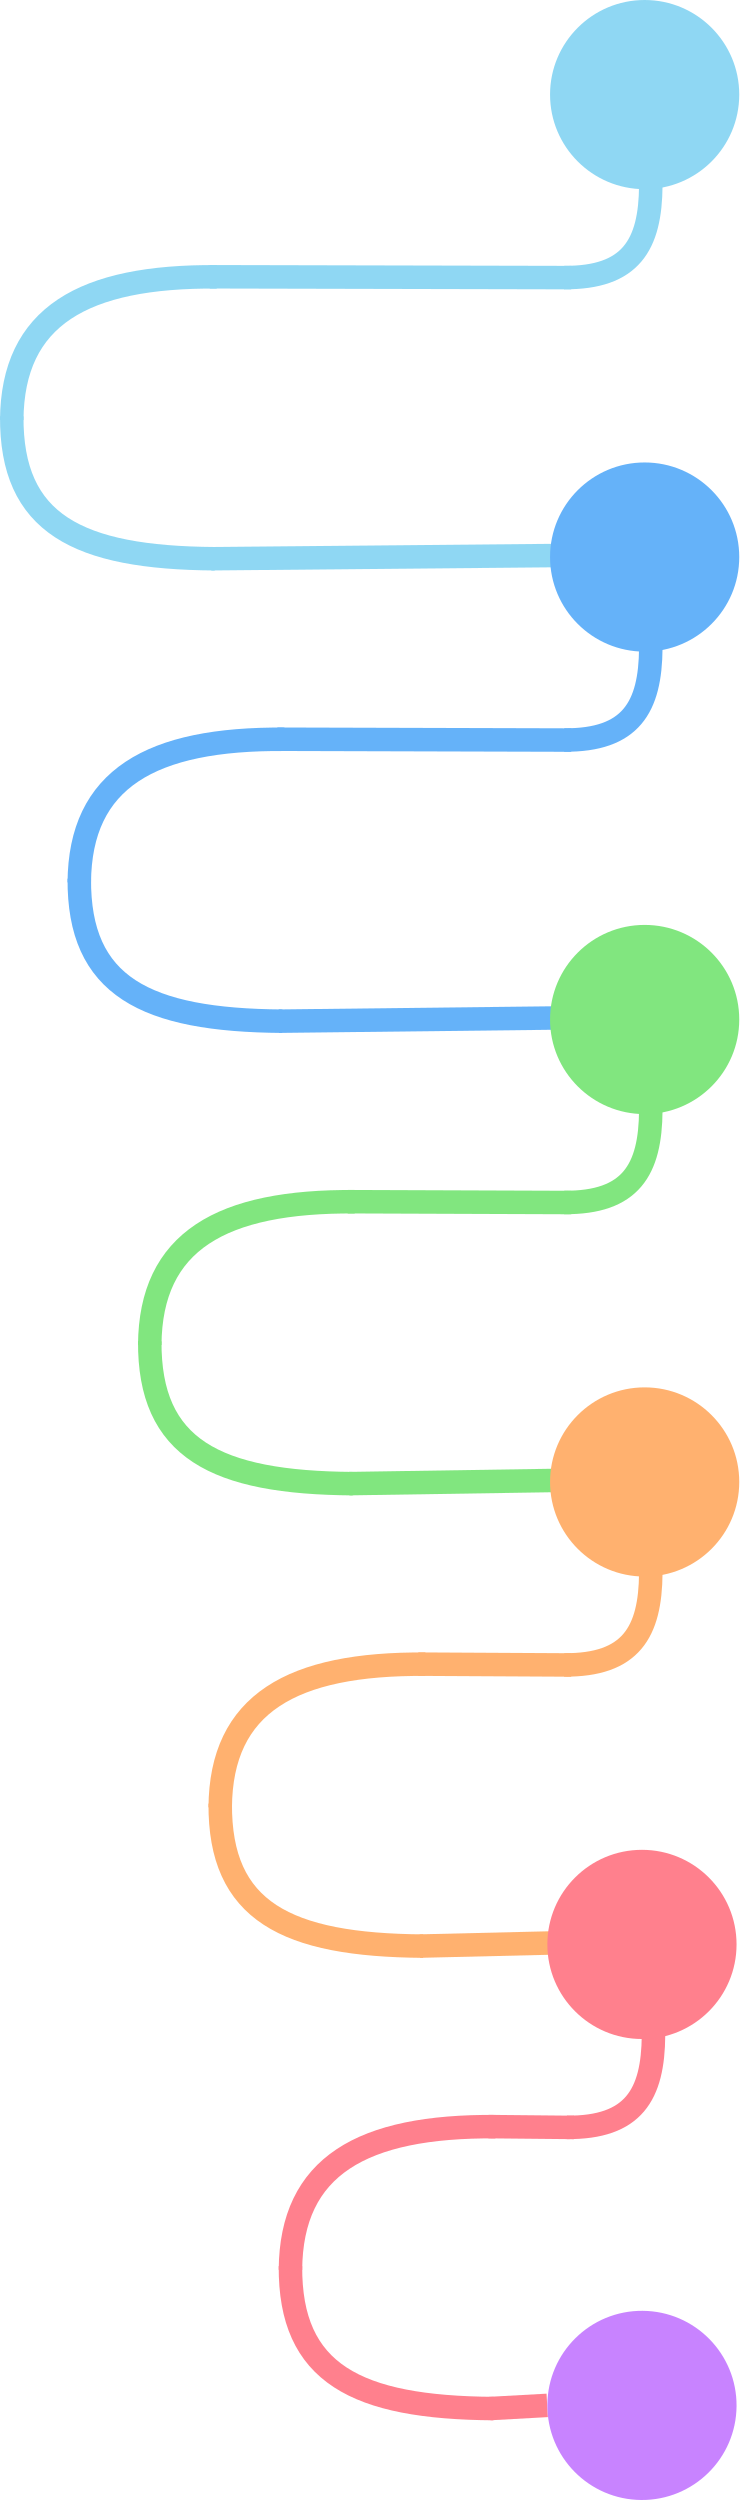
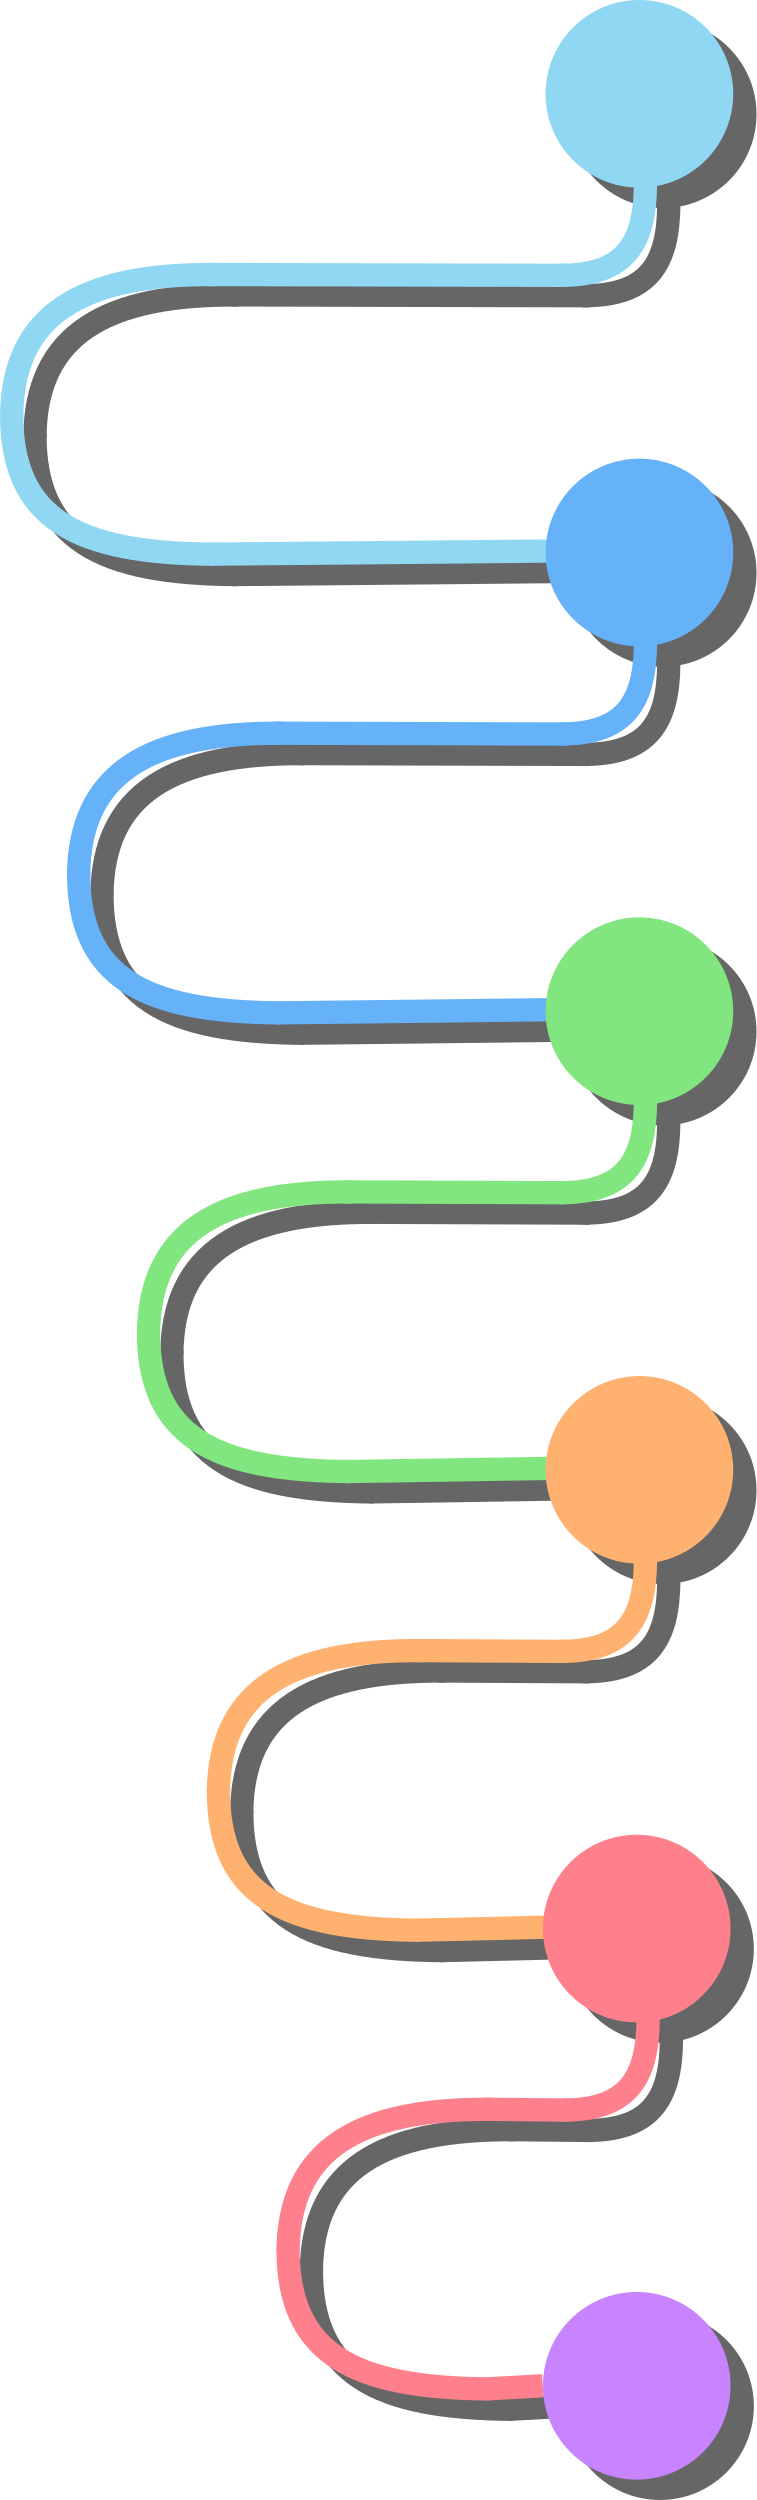
- <svg xmlns="http://www.w3.org/2000/svg" viewBox="0 0 251.767 851.433">
+ <svg xmlns="http://www.w3.org/2000/svg" viewBox="0 0 259.767 858.433">
  <defs>
-     <style>.a,.b,.d,.f,.h,.j{fill:none;stroke-miterlimit:10;}.a,.b{stroke:#8fd7f3;}.a{stroke-width:6px;}.b,.d,.f,.h,.j{stroke-width:8px;}.c{fill:#8fd7f3;}.d{stroke:#65b2f9;}.e{fill:#65b2f9;}.f{stroke:#81e67f;}.g{fill:#81e67f;}.h{stroke:#ffb16f;}.i{fill:#ffb16f;}.j{stroke:#ff808d;}.k{fill:#c883ff;}.l{fill:#ff808d;}</style>
+     <style>.a{opacity:0.6;}.b,.c,.d,.e,.f,.g,.k,.m{fill:none;stroke-miterlimit:10;}.b,.f{stroke:#000;}.b,.d,.e,.g,.k,.m{stroke-width:8px;}.c,.d{stroke:#8fd7f3;}.c,.f{stroke-width:6px;}.e{stroke:#65b2f9;}.g{stroke:#ff808d;}.h{fill:#c883ff;}.i{fill:#8fd7f3;}.j{fill:#65b2f9;}.k{stroke:#81e67f;}.l{fill:#81e67f;}.m{stroke:#ffb16f;}.n{fill:#ffb16f;}.o{fill:#ff808d;}</style>
  </defs>
-   <path class="a" d="M301.856,361.591" transform="translate(-273.735 -234.791)" />
-   <path class="b" d="M470.127,266.181" transform="translate(-273.735 -234.791)" />
-   <circle class="c" cx="219.55" cy="32.217" r="32.217" />
-   <line class="b" x1="188.444" y1="189.209" x2="71.953" y2="190.286" />
-   <path class="b" d="M347.573,329.07c-45.481-.327-69.584,13.4-69.839,48.772" transform="translate(-273.735 -234.791)" />
-   <path class="b" d="M277.744,376.579c-.264,36.637,22.395,48.171,69.139,48.506" transform="translate(-273.735 -234.791)" />
-   <path class="b" d="M495.379,298c-.145,20.214-6.755,31.485-29.5,31.321" transform="translate(-273.735 -234.791)" />
-   <line class="b" x1="194.541" y1="94.548" x2="71.446" y2="94.262" />
-   <path class="d" d="M460.905,424.989" transform="translate(-273.735 -234.791)" />
-   <path class="a" d="M324.856,519.091" transform="translate(-273.735 -234.791)" />
-   <path class="b" d="M470.127,423.681" transform="translate(-273.735 -234.791)" />
-   <circle class="e" cx="219.55" cy="189.717" r="32.217" />
-   <line class="d" x1="188.444" y1="346.709" x2="94.953" y2="347.786" />
-   <path class="d" d="M370.573,486.57c-45.481-.327-69.584,13.4-69.839,48.772" transform="translate(-273.735 -234.791)" />
-   <path class="d" d="M300.744,534.079c-.264,36.637,22.395,48.171,69.139,48.506" transform="translate(-273.735 -234.791)" />
-   <path class="d" d="M495.379,455.5c-.145,20.214-6.755,31.485-29.5,31.321" transform="translate(-273.735 -234.791)" />
-   <line class="d" x1="194.541" y1="252.048" x2="94.446" y2="251.762" />
-   <path class="d" d="M460.905,582.489" transform="translate(-273.735 -234.791)" />
-   <path class="b" d="M470.127,581.181" transform="translate(-273.735 -234.791)" />
-   <path class="f" d="M348.856,676.591" transform="translate(-273.735 -234.791)" />
-   <circle class="g" cx="219.55" cy="347.217" r="32.217" />
-   <line class="f" x1="188.444" y1="504.209" x2="118.953" y2="505.286" />
-   <path class="f" d="M394.573,644.07c-45.481-.327-69.584,13.4-69.839,48.772" transform="translate(-273.735 -234.791)" />
-   <path class="f" d="M324.744,691.579c-.264,36.637,22.395,48.171,69.139,48.506" transform="translate(-273.735 -234.791)" />
-   <path class="f" d="M495.379,613c-.145,20.214-6.755,31.485-29.5,31.321" transform="translate(-273.735 -234.791)" />
-   <line class="f" x1="194.541" y1="409.548" x2="118.446" y2="409.262" />
-   <path class="d" d="M460.905,739.989" transform="translate(-273.735 -234.791)" />
-   <path class="h" d="M372.856,834.091" transform="translate(-273.735 -234.791)" />
-   <circle class="i" cx="219.55" cy="504.717" r="32.217" />
-   <path class="h" d="M470.127,738.681" transform="translate(-273.735 -234.791)" />
-   <line class="h" x1="188.444" y1="661.709" x2="142.953" y2="662.786" />
-   <path class="h" d="M418.573,801.57c-45.481-.327-69.584,13.4-69.839,48.772" transform="translate(-273.735 -234.791)" />
-   <path class="h" d="M348.744,849.079c-.264,36.637,22.395,48.171,69.139,48.506" transform="translate(-273.735 -234.791)" />
-   <path class="h" d="M495.379,770.5c-.145,20.214-6.755,31.485-29.5,31.321" transform="translate(-273.735 -234.791)" />
-   <line class="h" x1="194.541" y1="567.048" x2="142.446" y2="566.762" />
-   <path class="d" d="M460.905,897.489" transform="translate(-273.735 -234.791)" />
-   <line class="j" x1="186.361" y1="819.209" x2="166.869" y2="820.286" />
-   <path class="k" d="M492.136,1086.223a32.216,32.216,0,1,1,32.448-31.984,32.216,32.216,0,0,1-32.448,31.984" transform="translate(-273.735 -234.791)" />
-   <path class="j" d="M401.618,991.591" transform="translate(-273.735 -234.791)" />
-   <path class="j" d="M472.618,896.181" transform="translate(-273.735 -234.791)" />
-   <path class="j" d="M401.618,1054.989" transform="translate(-273.735 -234.791)" />
-   <circle class="l" cx="218.633" cy="662.217" r="32.217" />
-   <path class="j" d="M442.49,959.07c-45.481-.327-69.585,13.4-69.839,48.772" transform="translate(-273.735 -234.791)" />
-   <path class="j" d="M372.66,1006.579c-.263,36.637,22.4,48.171,69.14,48.506" transform="translate(-273.735 -234.791)" />
-   <path class="j" d="M496.3,928c-.146,20.214-6.756,31.485-29.5,31.321" transform="translate(-273.735 -234.791)" />
-   <line class="j" x1="195.458" y1="724.548" x2="166.363" y2="724.262" />
-   <path class="j" d="M401.618,1053.181" transform="translate(-273.735 -234.791)" />
+   <g class="a">
+     <circle cx="227.55" cy="39.217" r="32.217" />
+     <line class="b" x1="196.444" y1="196.209" x2="79.953" y2="197.286" />
+     <path class="b" d="M355.573,336.07c-45.481-.327-69.584,13.4-69.839,48.772" transform="translate(-273.735 -234.791)" />
+     <path class="b" d="M285.744,383.579c-.264,36.637,22.395,48.171,69.139,48.506" transform="translate(-273.735 -234.791)" />
+     <path class="b" d="M503.379,305c-.145,20.214-6.755,31.485-29.5,31.321" transform="translate(-273.735 -234.791)" />
+     <line class="b" x1="202.541" y1="101.548" x2="79.446" y2="101.262" />
+     <circle cx="227.55" cy="196.717" r="32.217" />
+     <line class="b" x1="196.444" y1="353.709" x2="102.953" y2="354.786" />
+     <path class="b" d="M378.573,493.57c-45.481-.327-69.584,13.4-69.839,48.772" transform="translate(-273.735 -234.791)" />
+     <path class="b" d="M308.744,541.079c-.264,36.637,22.395,48.171,69.139,48.506" transform="translate(-273.735 -234.791)" />
+     <path class="b" d="M503.379,462.5c-.145,20.214-6.755,31.485-29.5,31.321" transform="translate(-273.735 -234.791)" />
+     <line class="b" x1="202.541" y1="259.048" x2="102.446" y2="258.762" />
+     <path class="b" d="M356.856,683.591" transform="translate(-273.735 -234.791)" />
+     <circle cx="227.55" cy="354.217" r="32.217" />
+     <line class="b" x1="196.444" y1="511.209" x2="126.953" y2="512.286" />
+     <path class="b" d="M402.573,651.07c-45.481-.327-69.584,13.4-69.839,48.772" transform="translate(-273.735 -234.791)" />
+     <path class="b" d="M332.744,698.579c-.264,36.637,22.395,48.171,69.139,48.506" transform="translate(-273.735 -234.791)" />
+     <path class="b" d="M503.379,620c-.145,20.214-6.755,31.485-29.5,31.321" transform="translate(-273.735 -234.791)" />
+     <line class="b" x1="202.541" y1="416.548" x2="126.446" y2="416.262" />
+     <path class="b" d="M380.856,841.091" transform="translate(-273.735 -234.791)" />
+     <circle cx="227.55" cy="511.717" r="32.217" />
+     <path class="b" d="M478.127,745.681" transform="translate(-273.735 -234.791)" />
+     <line class="b" x1="196.444" y1="668.709" x2="150.953" y2="669.786" />
+     <path class="b" d="M426.573,808.57c-45.481-.327-69.584,13.4-69.839,48.772" transform="translate(-273.735 -234.791)" />
+     <path class="b" d="M356.744,856.079c-.264,36.637,22.395,48.171,69.139,48.506" transform="translate(-273.735 -234.791)" />
+     <path class="b" d="M503.379,777.5c-.145,20.214-6.755,31.485-29.5,31.321" transform="translate(-273.735 -234.791)" />
+     <line class="b" x1="202.541" y1="574.048" x2="150.446" y2="573.762" />
+     <line class="b" x1="194.361" y1="826.209" x2="174.869" y2="827.286" />
+     <path d="M500.136,1093.223a32.216,32.216,0,1,1,32.448-31.984,32.216,32.216,0,0,1-32.448,31.984" transform="translate(-273.735 -234.791)" />
+     <path class="b" d="M409.618,998.591" transform="translate(-273.735 -234.791)" />
+     <path class="b" d="M480.618,903.181" transform="translate(-273.735 -234.791)" />
+     <path class="b" d="M409.618,1061.989" transform="translate(-273.735 -234.791)" />
+     <circle cx="226.633" cy="669.217" r="32.217" />
+     <path class="b" d="M450.49,966.07c-45.481-.327-69.585,13.4-69.839,48.772" transform="translate(-273.735 -234.791)" />
+     <path class="b" d="M380.66,1013.579c-.263,36.637,22.4,48.171,69.14,48.506" transform="translate(-273.735 -234.791)" />
+     <path class="b" d="M504.3,935c-.146,20.214-6.756,31.485-29.5,31.321" transform="translate(-273.735 -234.791)" />
+     <line class="b" x1="203.458" y1="731.548" x2="174.363" y2="731.262" />
+     <path class="b" d="M409.618,1060.181" transform="translate(-273.735 -234.791)" />
+   </g>
+   <path class="c" d="M301.856,361.591" transform="translate(-273.735 -234.791)" />
+   <path class="d" d="M470.127,266.181" transform="translate(-273.735 -234.791)" />
+   <path class="e" d="M460.905,424.989" transform="translate(-273.735 -234.791)" />
+   <path class="c" d="M324.856,519.091" transform="translate(-273.735 -234.791)" />
+   <path class="d" d="M470.127,423.681" transform="translate(-273.735 -234.791)" />
+   <path class="e" d="M460.905,582.489" transform="translate(-273.735 -234.791)" />
+   <path class="d" d="M470.127,581.181" transform="translate(-273.735 -234.791)" />
+   <path class="e" d="M460.905,739.989" transform="translate(-273.735 -234.791)" />
+   <path class="e" d="M460.905,897.489" transform="translate(-273.735 -234.791)" />
+   <path class="f" d="M568.856,392.591" transform="translate(-273.735 -234.791)" />
+   <path class="b" d="M476.127,271.181" transform="translate(-273.735 -234.791)" />
+   <path class="b" d="M466.905,429.989" transform="translate(-273.735 -234.791)" />
+   <path class="f" d="M330.856,524.091" transform="translate(-273.735 -234.791)" />
+   <path class="b" d="M476.127,428.681" transform="translate(-273.735 -234.791)" />
+   <path class="b" d="M466.905,587.489" transform="translate(-273.735 -234.791)" />
+   <path class="b" d="M476.127,586.181" transform="translate(-273.735 -234.791)" />
+   <path class="b" d="M466.905,744.989" transform="translate(-273.735 -234.791)" />
+   <path class="b" d="M466.905,902.489" transform="translate(-273.735 -234.791)" />
+   <line class="g" x1="186.361" y1="819.209" x2="166.869" y2="820.286" />
+   <path class="h" d="M492.136,1086.223a32.216,32.216,0,1,1,32.448-31.984,32.216,32.216,0,0,1-32.448,31.984" transform="translate(-273.735 -234.791)" />
+   <circle class="i" cx="219.55" cy="32.217" r="32.217" />
+   <line class="d" x1="188.444" y1="189.209" x2="71.953" y2="190.286" />
+   <path class="d" d="M347.573,329.07c-45.481-.327-69.584,13.4-69.839,48.772" transform="translate(-273.735 -234.791)" />
+   <path class="d" d="M277.744,376.579c-.264,36.637,22.395,48.171,69.139,48.506" transform="translate(-273.735 -234.791)" />
+   <path class="d" d="M495.379,298c-.145,20.214-6.755,31.485-29.5,31.321" transform="translate(-273.735 -234.791)" />
+   <line class="d" x1="194.541" y1="94.548" x2="71.446" y2="94.262" />
+   <circle class="j" cx="219.55" cy="189.717" r="32.217" />
+   <line class="e" x1="188.444" y1="346.709" x2="94.953" y2="347.786" />
+   <path class="e" d="M370.573,486.57c-45.481-.327-69.584,13.4-69.839,48.772" transform="translate(-273.735 -234.791)" />
+   <path class="e" d="M300.744,534.079c-.264,36.637,22.395,48.171,69.139,48.506" transform="translate(-273.735 -234.791)" />
+   <path class="e" d="M495.379,455.5c-.145,20.214-6.755,31.485-29.5,31.321" transform="translate(-273.735 -234.791)" />
+   <line class="e" x1="194.541" y1="252.048" x2="94.446" y2="251.762" />
+   <path class="k" d="M348.856,676.591" transform="translate(-273.735 -234.791)" />
+   <circle class="l" cx="219.55" cy="347.217" r="32.217" />
+   <line class="k" x1="188.444" y1="504.209" x2="118.953" y2="505.286" />
+   <path class="k" d="M394.573,644.07c-45.481-.327-69.584,13.4-69.839,48.772" transform="translate(-273.735 -234.791)" />
+   <path class="k" d="M324.744,691.579c-.264,36.637,22.395,48.171,69.139,48.506" transform="translate(-273.735 -234.791)" />
+   <path class="k" d="M495.379,613c-.145,20.214-6.755,31.485-29.5,31.321" transform="translate(-273.735 -234.791)" />
+   <line class="k" x1="194.541" y1="409.548" x2="118.446" y2="409.262" />
+   <path class="m" d="M372.856,834.091" transform="translate(-273.735 -234.791)" />
+   <circle class="n" cx="219.55" cy="504.717" r="32.217" />
+   <path class="m" d="M470.127,738.681" transform="translate(-273.735 -234.791)" />
+   <line class="m" x1="188.444" y1="661.709" x2="142.953" y2="662.786" />
+   <path class="m" d="M418.573,801.57c-45.481-.327-69.584,13.4-69.839,48.772" transform="translate(-273.735 -234.791)" />
+   <path class="m" d="M348.744,849.079c-.264,36.637,22.395,48.171,69.139,48.506" transform="translate(-273.735 -234.791)" />
+   <path class="m" d="M495.379,770.5c-.145,20.214-6.755,31.485-29.5,31.321" transform="translate(-273.735 -234.791)" />
+   <line class="m" x1="194.541" y1="567.048" x2="142.446" y2="566.762" />
+   <path class="g" d="M401.618,991.591" transform="translate(-273.735 -234.791)" />
+   <path class="g" d="M472.618,896.181" transform="translate(-273.735 -234.791)" />
+   <path class="g" d="M401.618,1054.989" transform="translate(-273.735 -234.791)" />
+   <circle class="o" cx="218.633" cy="662.217" r="32.217" />
+   <path class="g" d="M442.49,959.07c-45.481-.327-69.585,13.4-69.839,48.772" transform="translate(-273.735 -234.791)" />
+   <path class="g" d="M372.66,1006.579c-.263,36.637,22.4,48.171,69.14,48.506" transform="translate(-273.735 -234.791)" />
+   <path class="g" d="M496.3,928c-.146,20.214-6.756,31.485-29.5,31.321" transform="translate(-273.735 -234.791)" />
+   <line class="g" x1="195.458" y1="724.548" x2="166.363" y2="724.262" />
+   <path class="g" d="M401.618,1053.181" transform="translate(-273.735 -234.791)" />
</svg>
